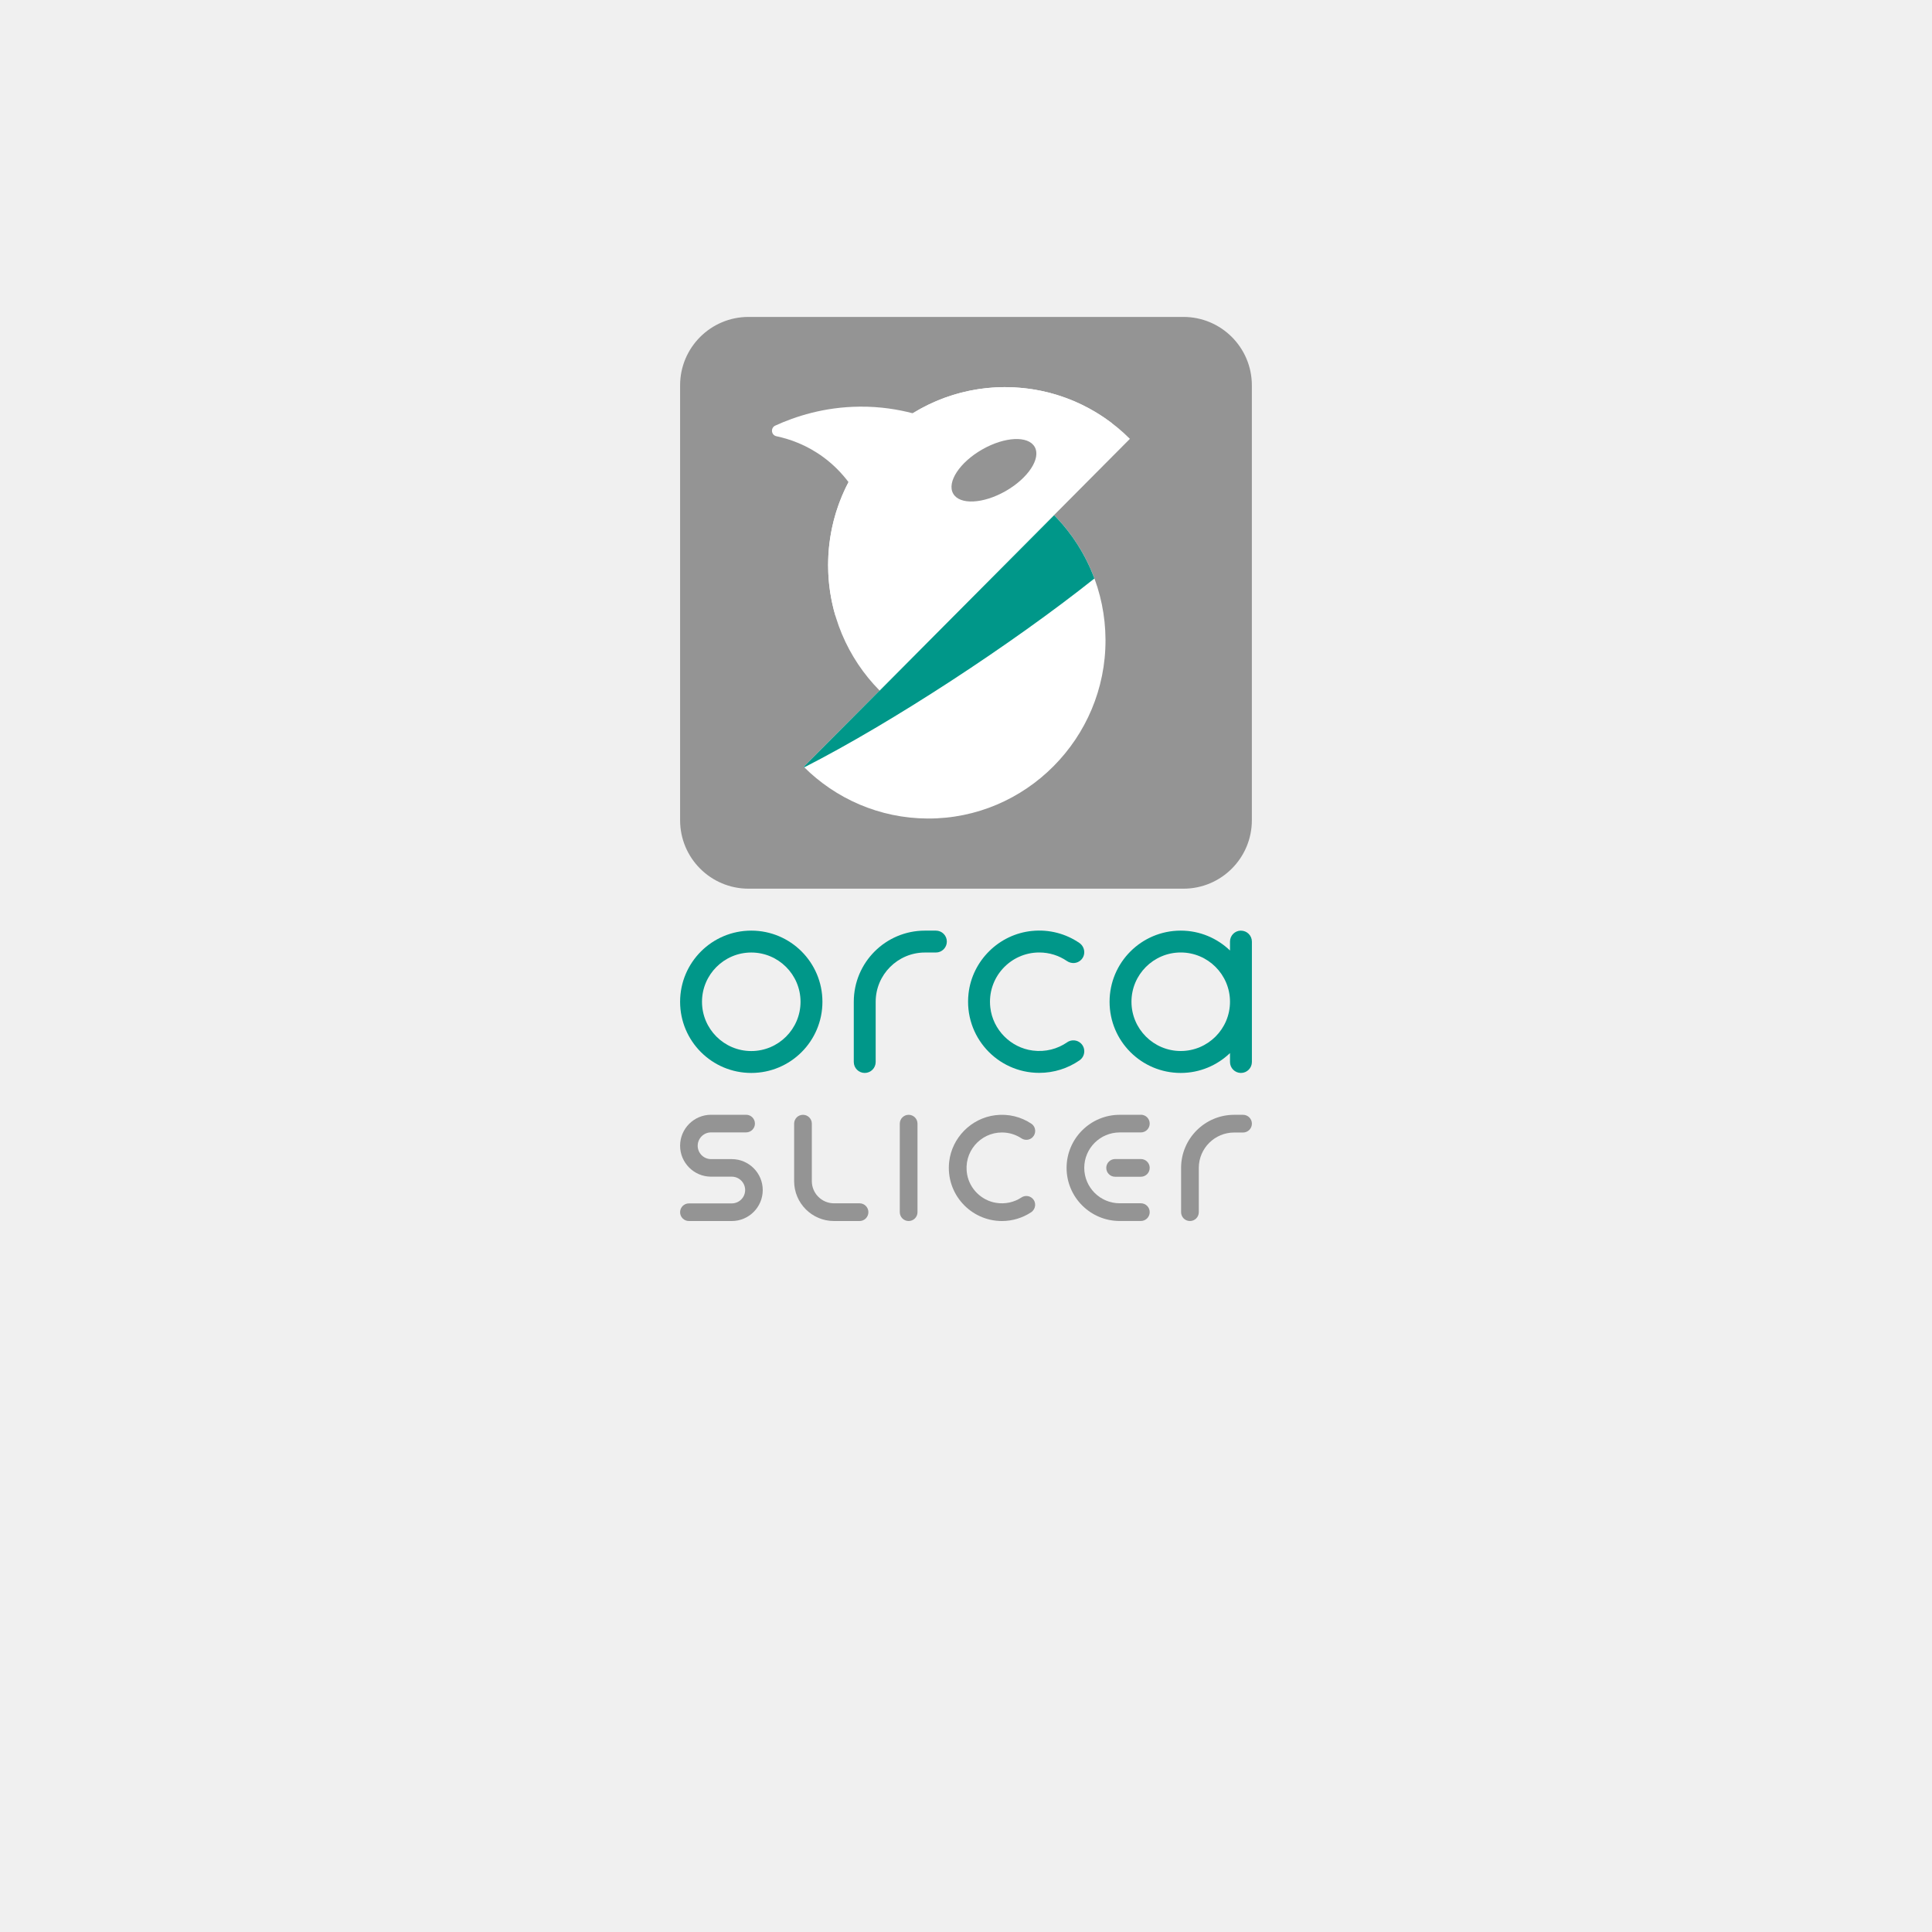
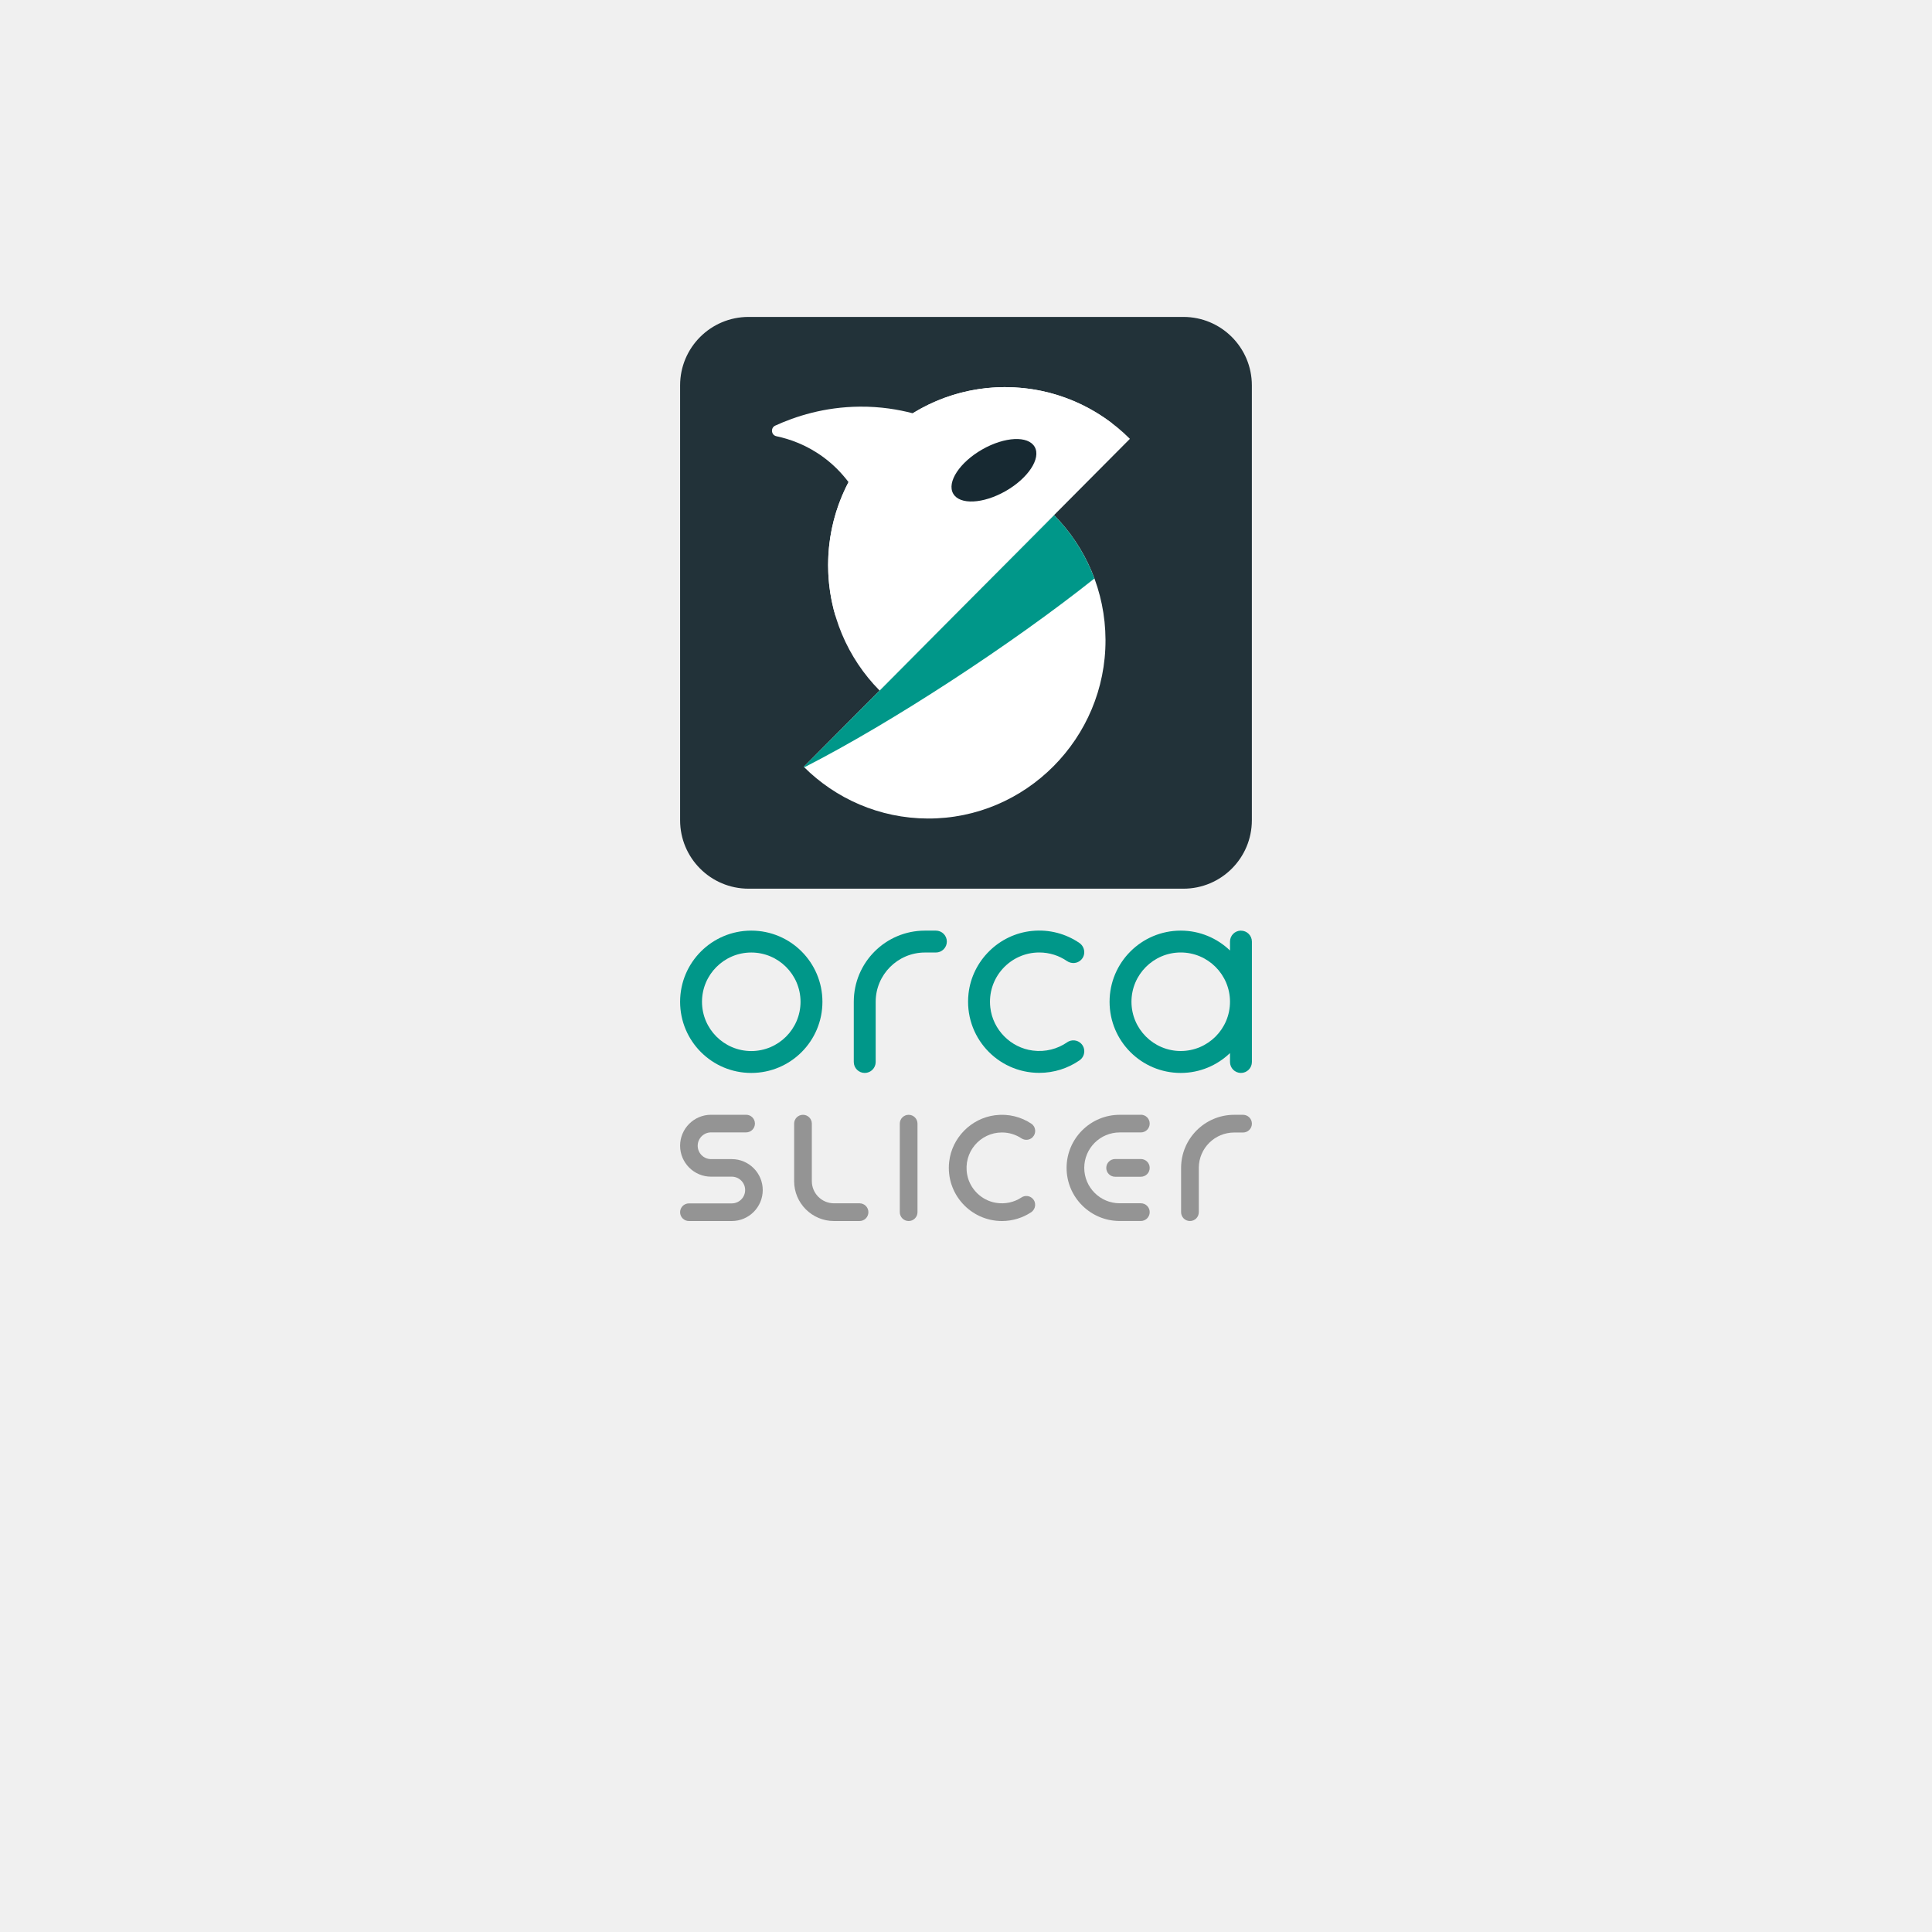
<svg xmlns="http://www.w3.org/2000/svg" id="a" width="480" height="480" viewBox="0 0 480 480">
  <g id="b">
-     <rect id="c" x="168.97" y="78.74" width="142.05" height="142.05" rx="17" ry="17" style="fill:#949494;" />
+     <rect id="c" x="168.97" y="78.74" width="142.05" height="142.05" rx="17" ry="17" style="fill:#223239;" />
  </g>
  <path d="M225.75,276.97c-1.21,0-2.2.98-2.2,2.2v21.99c0,1.21.98,2.2,2.2,2.2s2.2-.98,2.2-2.2v-21.99c0-1.21-.98-2.2-2.2-2.2Z" style="fill:#949494;" />
  <path d="M283.44,276.97h-5.26c-7.27,0-13.19,5.92-13.19,13.19s5.92,13.19,13.19,13.19h5.26c1.21,0,2.2-.98,2.2-2.2s-.98-2.2-2.2-2.2h-5.26c-4.85,0-8.8-3.95-8.8-8.8s3.95-8.8,8.8-8.8h5.26c1.21,0,2.2-.98,2.2-2.2s-.98-2.2-2.2-2.2Z" style="fill:#949494;" />
  <path d="M283.44,287.96h-6.39c-1.21,0-2.2.98-2.2,2.2s.98,2.2,2.2,2.2h6.39c1.21,0,2.2-.98,2.2-2.2s-.98-2.2-2.2-2.2Z" style="fill:#949494;" />
  <path d="M181.81,303.36h-10.65c-1.21,0-2.19-.98-2.19-2.19s.98-2.19,2.19-2.19h10.65c1.83,0,3.32-1.49,3.32-3.32s-1.49-3.32-3.32-3.32h-5.15c-4.24,0-7.69-3.45-7.69-7.69s3.45-7.69,7.69-7.69h8.71c1.21,0,2.19.98,2.19,2.19s-.98,2.19-2.19,2.19h-8.71c-1.83,0-3.32,1.49-3.32,3.32s1.49,3.32,3.32,3.32h5.15c4.24,0,7.69,3.45,7.69,7.69s-3.45,7.69-7.69,7.69Z" style="fill:#949494;" />
  <g id="d">
    <path id="e" d="M199.69,190.51c7.91,7.9,18.79,12.8,30.81,12.85,24.33.1,44.25-19.93,44.16-44.4-.05-12.09-4.92-23.03-12.78-30.98l-62.19,62.53Z" style="fill:#FFFFFF;" />
  </g>
  <g id="f">
    <path id="g" d="M261.88,127.98l-62.19,62.53s.09.09.13.13c21.79-11.11,51.62-30.64,72.08-46.91-2.21-5.96-5.66-11.32-10.03-15.75" style="fill:#009789;" />
  </g>
  <g id="h">
    <path id="i" d="M249.72,96.18c-24.29,0-43.97,19.8-43.97,44.22,0,12.16,4.88,23.17,12.78,31.16l62.19-62.53c-7.95-7.94-18.9-12.85-30.99-12.85" style="fill:#FFFFFF;" />
  </g>
  <g id="j">
    <path id="k" d="M249.72,96.18c-8.41,0-16.27,2.38-22.95,6.5-3.58-.94-8.02-1.69-13.12-1.65-8.89.06-16.12,2.46-21.04,4.71-1.22.56-1.02,2.37.29,2.64,3.23.68,7.49,2.12,11.7,5.23,2.66,1.96,4.68,4.14,6.21,6.17-3.23,6.16-5.07,13.17-5.07,20.62,0,4.44.65,8.73,1.87,12.78,1.86-4.12,3.81-6.88,4.44-7.74,4.04-5.55,8.31-8.44,14.62-12.7,4.65-3.14,11.1-6.83,29.65-14.45,0,0,5.8-1.63,13.58-6.26,3.1-1.84,5.46-3.58,6.21-6.31.05-.19.1-.38.14-.57-7.38-5.62-16.57-8.96-26.53-8.96" style="fill:#FFFFFF;" />
  </g>
  <g id="l">
-     <path id="m" d="M257.07,111.04c1.61,2.85-1.62,7.76-7.21,10.96-5.6,3.2-11.44,3.48-13.05.63-1.61-2.85,1.62-7.76,7.21-10.96,5.6-3.2,11.44-3.48,13.05-.63" style="fill:#949494;" />
+     <path id="m" d="M257.07,111.04c1.61,2.85-1.62,7.76-7.21,10.96-5.6,3.2-11.44,3.48-13.05.63-1.61-2.85,1.62-7.76,7.21-10.96,5.6-3.2,11.44-3.48,13.05-.63" style="fill:#172932;" />
  </g>
  <path d="M253.77,297.51c-1.78,1.17-4,1.72-6.36,1.32-3.57-.6-6.46-3.44-7.12-7-1.03-5.58,3.24-10.47,8.64-10.47,1.78,0,3.44.53,4.83,1.45.88.58,2.04.48,2.78-.26h0c.97-.97.84-2.6-.29-3.36-2.53-1.7-5.68-2.54-9.04-2.11-5.94.76-10.71,5.6-11.39,11.55-.9,7.96,5.33,14.73,13.11,14.73,2.67,0,5.15-.8,7.23-2.16,1.18-.78,1.38-2.42.38-3.42h0c-.74-.74-1.9-.85-2.77-.27Z" style="fill:#949494;" />
  <path d="M213.55,298.96h-6.35c-3.03,0-5.5-2.47-5.5-5.5v-14.29c0-1.21-.98-2.2-2.2-2.2s-2.2.98-2.2,2.2v14.29c0,5.46,4.44,9.9,9.9,9.9h6.35c1.21,0,2.2-.98,2.2-2.2s-.98-2.2-2.2-2.2Z" style="fill:#949494;" />
  <path d="M308.83,281.37h-2.2c-4.82,0-8.75,3.9-8.79,8.72v11.07c0,1.21-.98,2.2-2.2,2.2s-2.2-.98-2.2-2.2v-11.07c.04-7.24,5.94-13.12,13.19-13.12h2.2c1.21,0,2.2.98,2.2,2.2s-.98,2.2-2.2,2.2Z" style="fill:#949494;" />
  <path d="M186.65,236.65c6.75,0,12.24,5.49,12.24,12.24s-5.49,12.24-12.24,12.24-12.24-5.49-12.24-12.24,5.49-12.24,12.24-12.24M186.65,231.21c-9.76,0-17.68,7.91-17.68,17.68s7.91,17.68,17.68,17.68,17.68-7.91,17.68-17.68-7.91-17.68-17.68-17.68h0Z" style="fill:#009789;" />
  <path d="M308.31,231.21c-1.5,0-2.72,1.22-2.72,2.72v2.22c-3.18-3.05-7.48-4.94-12.24-4.94-9.76,0-17.68,7.91-17.68,17.68s7.91,17.68,17.68,17.68c4.75,0,9.06-1.89,12.24-4.94v2.22c0,1.5,1.22,2.72,2.72,2.72s2.72-1.22,2.72-2.72v-29.91c0-1.5-1.22-2.72-2.72-2.72ZM293.35,261.12c-6.75,0-12.24-5.49-12.24-12.24s5.49-12.24,12.24-12.24,12.24,5.49,12.24,12.24-5.49,12.24-12.24,12.24Z" style="fill:#009789;" />
  <path d="M232.52,231.21h-2.72c-9.76,0-17.68,7.91-17.68,17.68v14.96c0,1.5,1.22,2.72,2.72,2.72s2.72-1.22,2.72-2.72v-14.96c0-6.75,5.49-12.24,12.24-12.24h0s2.72,0,2.72,0c1.5,0,2.72-1.22,2.72-2.72s-1.22-2.72-2.72-2.72Z" style="fill:#009789;" />
  <path d="M265.11,258.97c-2.37,1.63-5.34,2.45-8.51,2.04-5.51-.7-9.94-5.19-10.56-10.71-.84-7.38,4.94-13.66,12.16-13.66,2.55,0,4.91.78,6.87,2.12,1.1.75,2.57.67,3.52-.28h0c1.22-1.22.99-3.23-.43-4.21-3.29-2.25-7.39-3.42-11.77-2.98-8.19.81-14.84,7.37-15.76,15.55-1.19,10.67,7.13,19.71,17.56,19.71,3.71,0,7.15-1.14,10-3.1,1.41-.97,1.61-2.98.4-4.19h0c-.93-.93-2.39-1.05-3.48-.3Z" style="fill:#009789;" />
</svg>
